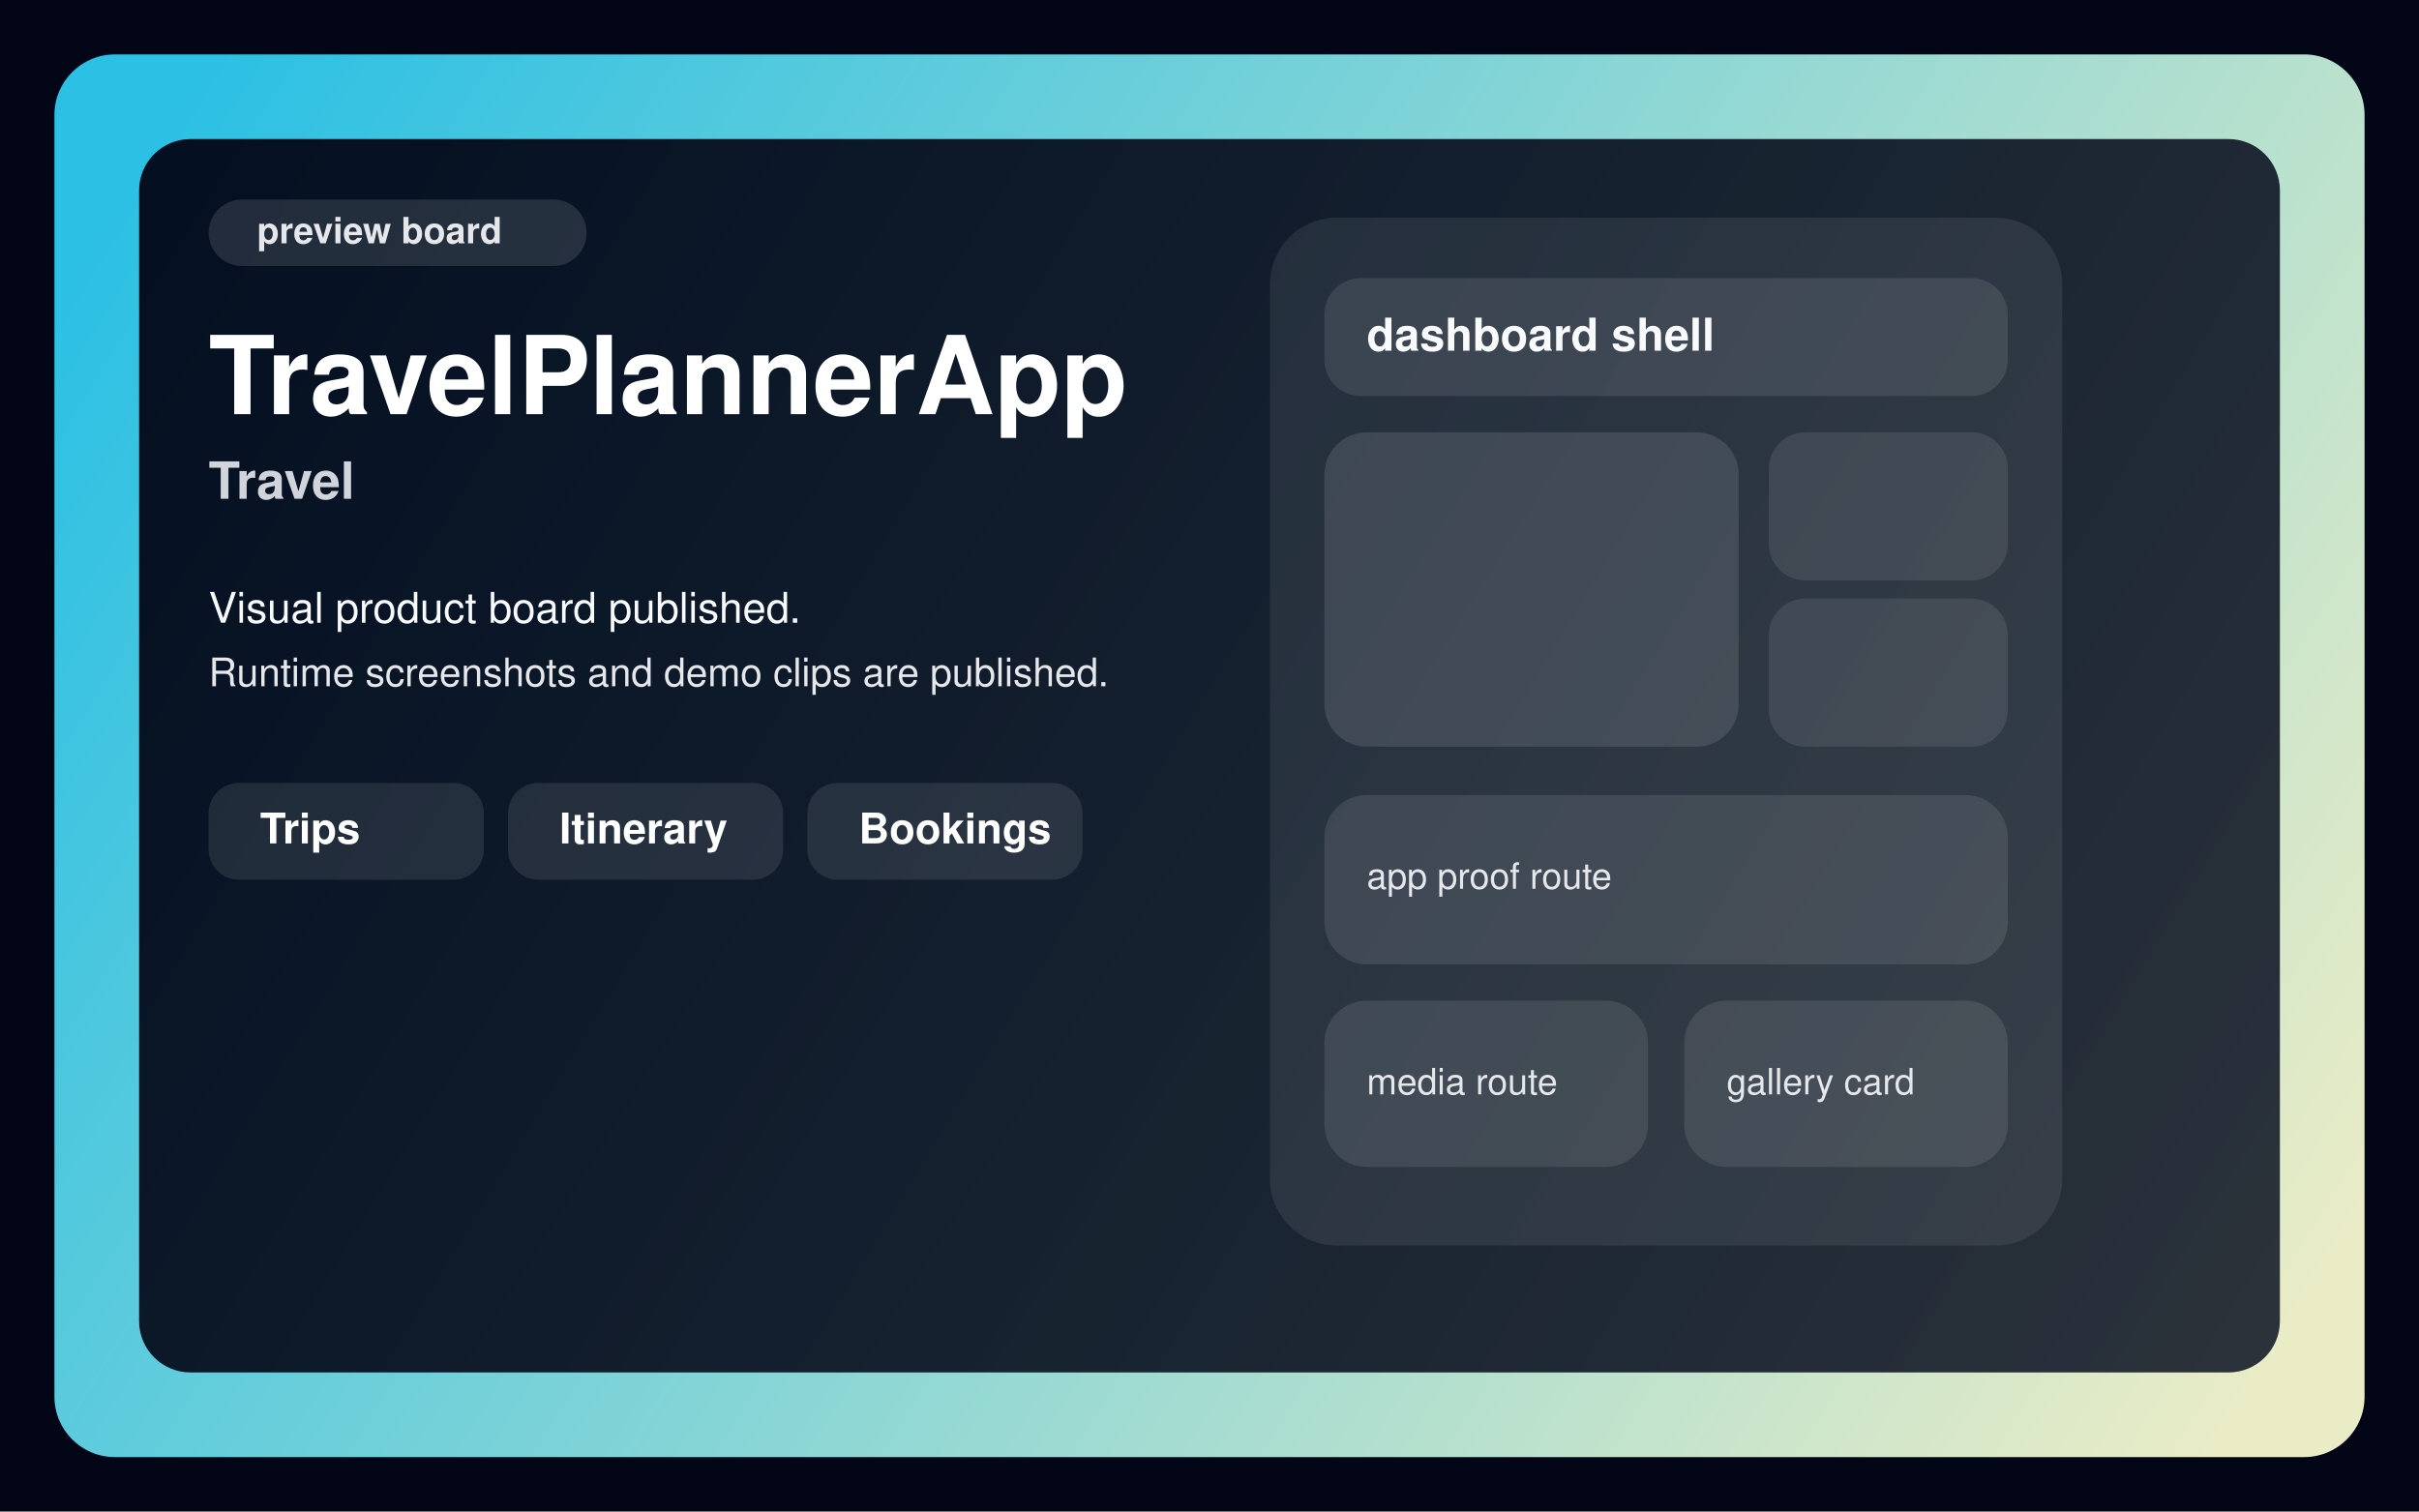
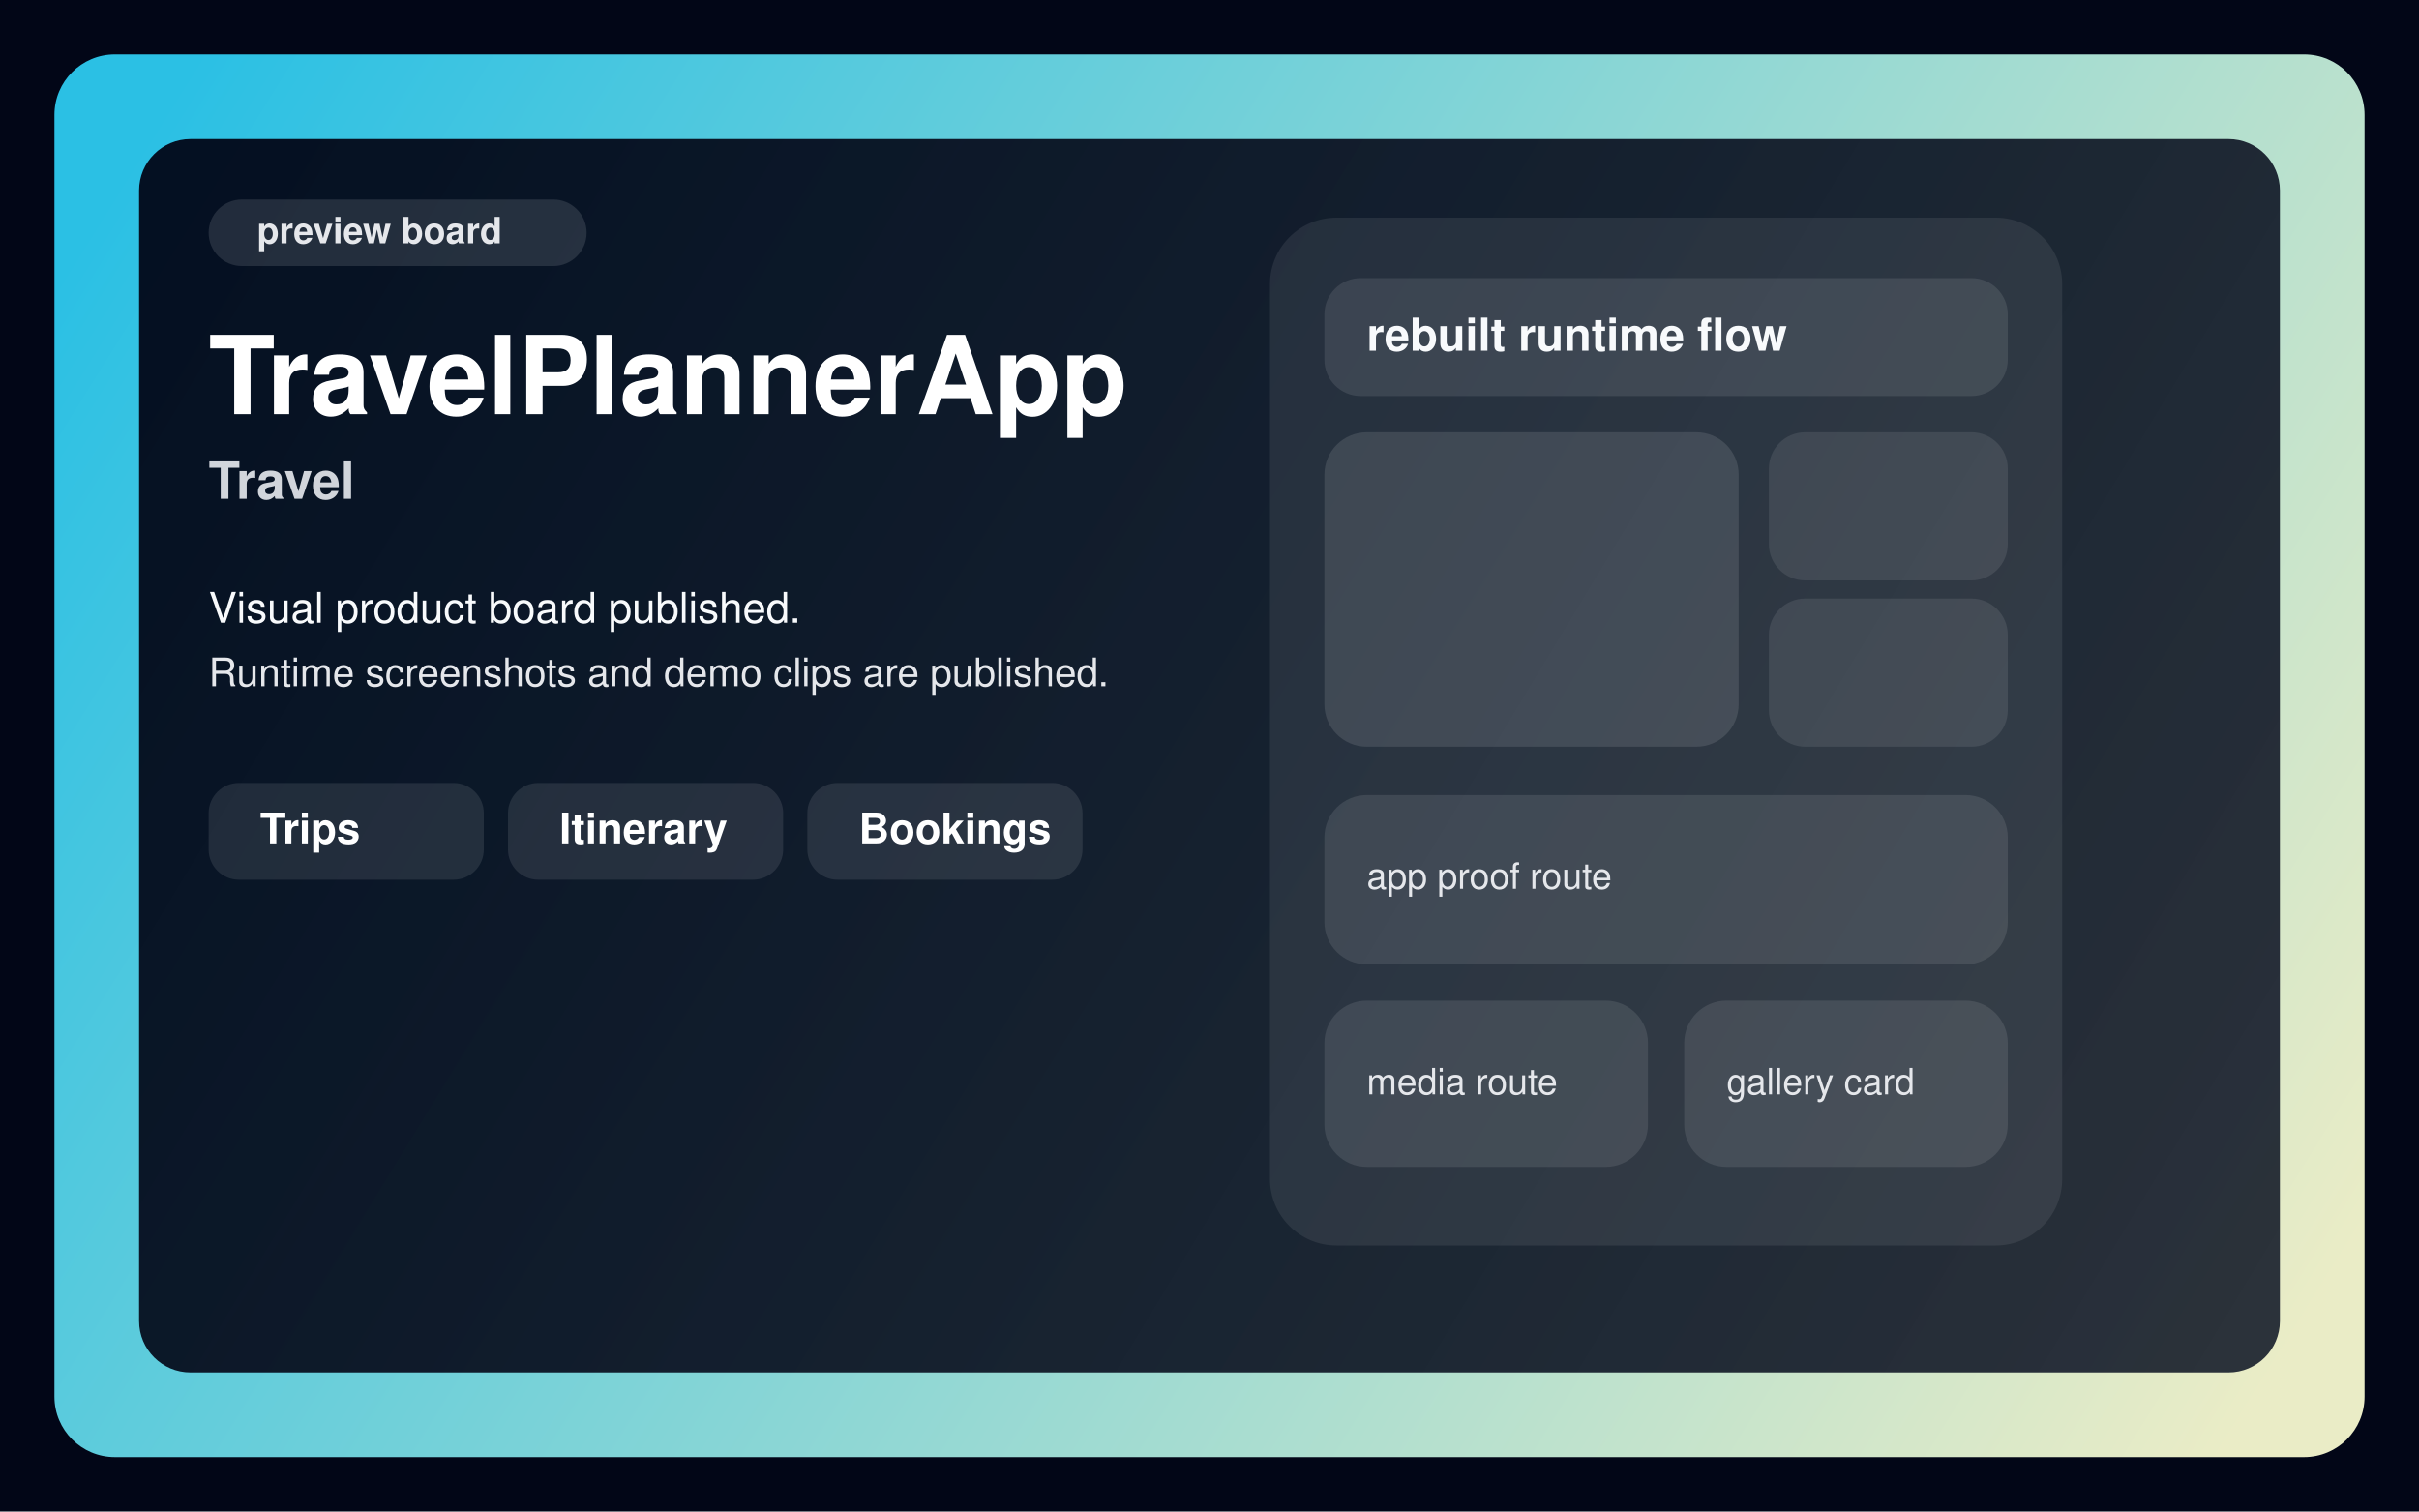
<svg xmlns="http://www.w3.org/2000/svg" width="1600" height="1000" viewBox="0 0 1600 1000" fill="none">
  <defs>
    <linearGradient id="bg" x1="110" y1="70" x2="1490" y2="930" gradientUnits="userSpaceOnUse">
      <stop stop-color="#2BC0E4" />
      <stop offset="1" stop-color="#EAECC6" />
    </linearGradient>
    <linearGradient id="panel" x1="130" y1="104" x2="1460" y2="908" gradientUnits="userSpaceOnUse">
      <stop stop-color="#020617" stop-opacity="0.95" />
      <stop offset="1" stop-color="#111827" stop-opacity="0.88" />
    </linearGradient>
  </defs>
  <rect width="1600" height="1000" fill="#020617" />
  <rect x="36" y="36" width="1528" height="928" rx="40" fill="url(#bg)" />
  <rect x="92" y="92" width="1416" height="816" rx="34" fill="url(#panel)" />
  <rect x="138" y="132" width="250" height="44" rx="22" fill="white" fill-opacity="0.12" />
  <text x="170" y="161" fill="#E5E7EB" font-size="24" font-family="SF Pro Display, Helvetica, Arial, sans-serif" font-weight="700">preview board</text>
  <text x="138" y="274" fill="white" font-size="72" font-family="SF Pro Display, Helvetica, Arial, sans-serif" font-weight="800">TravelPlannerApp</text>
  <text x="138" y="330" fill="#D1D5DB" font-size="34" font-family="SF Pro Display, Helvetica, Arial, sans-serif" font-weight="600">Travel</text>
  <text x="138" y="412" fill="#F8FAFC" font-size="28" font-family="SF Pro Display, Helvetica, Arial, sans-serif">Visual product board published.</text>
  <text x="138" y="454" fill="#E5E7EB" font-size="26" font-family="SF Pro Display, Helvetica, Arial, sans-serif">Runtime screenshots and demo clips are published.</text>
  <rect x="138" y="518" width="182" height="64" rx="20" fill="white" fill-opacity="0.10" />
  <text x="172" y="558" fill="white" font-size="28" font-family="SF Pro Display, Helvetica, Arial, sans-serif" font-weight="700">Trips</text>
  <rect x="336" y="518" width="182" height="64" rx="20" fill="white" fill-opacity="0.10" />
  <text x="370" y="558" fill="white" font-size="28" font-family="SF Pro Display, Helvetica, Arial, sans-serif" font-weight="700">Itinerary</text>
  <rect x="534" y="518" width="182" height="64" rx="20" fill="white" fill-opacity="0.10" />
  <text x="568" y="558" fill="white" font-size="28" font-family="SF Pro Display, Helvetica, Arial, sans-serif" font-weight="700">Bookings</text>
  <rect x="840" y="144" width="524" height="680" rx="44" fill="white" fill-opacity="0.08" />
  <rect x="876" y="184" width="452" height="78" rx="24" fill="white" fill-opacity="0.10" />
  <rect x="876" y="286" width="274" height="208" rx="28" fill="white" fill-opacity="0.11" />
  <rect x="1170" y="286" width="158" height="98" rx="24" fill="white" fill-opacity="0.09" />
  <rect x="1170" y="396" width="158" height="98" rx="24" fill="white" fill-opacity="0.09" />
  <rect x="876" y="526" width="452" height="112" rx="28" fill="white" fill-opacity="0.10" />
  <rect x="876" y="662" width="214" height="110" rx="28" fill="white" fill-opacity="0.10" />
  <rect x="1114" y="662" width="214" height="110" rx="28" fill="white" fill-opacity="0.10" />
-   <text x="904" y="232" fill="#F8FAFC" font-size="30" font-family="SF Pro Display, Helvetica, Arial, sans-serif" font-weight="700">dashboard shell</text>
+   <text x="904" y="232" fill="#F8FAFC" font-size="30" font-family="SF Pro Display, Helvetica, Arial, sans-serif" font-weight="700">rebuilt runtime flow</text>
  <text x="904" y="588" fill="#E5E7EB" font-size="24" font-family="SF Pro Display, Helvetica, Arial, sans-serif">app proof route</text>
  <text x="904" y="724" fill="#E5E7EB" font-size="24" font-family="SF Pro Display, Helvetica, Arial, sans-serif">media route</text>
  <text x="1142" y="724" fill="#E5E7EB" font-size="24" font-family="SF Pro Display, Helvetica, Arial, sans-serif">gallery card</text>
</svg>
